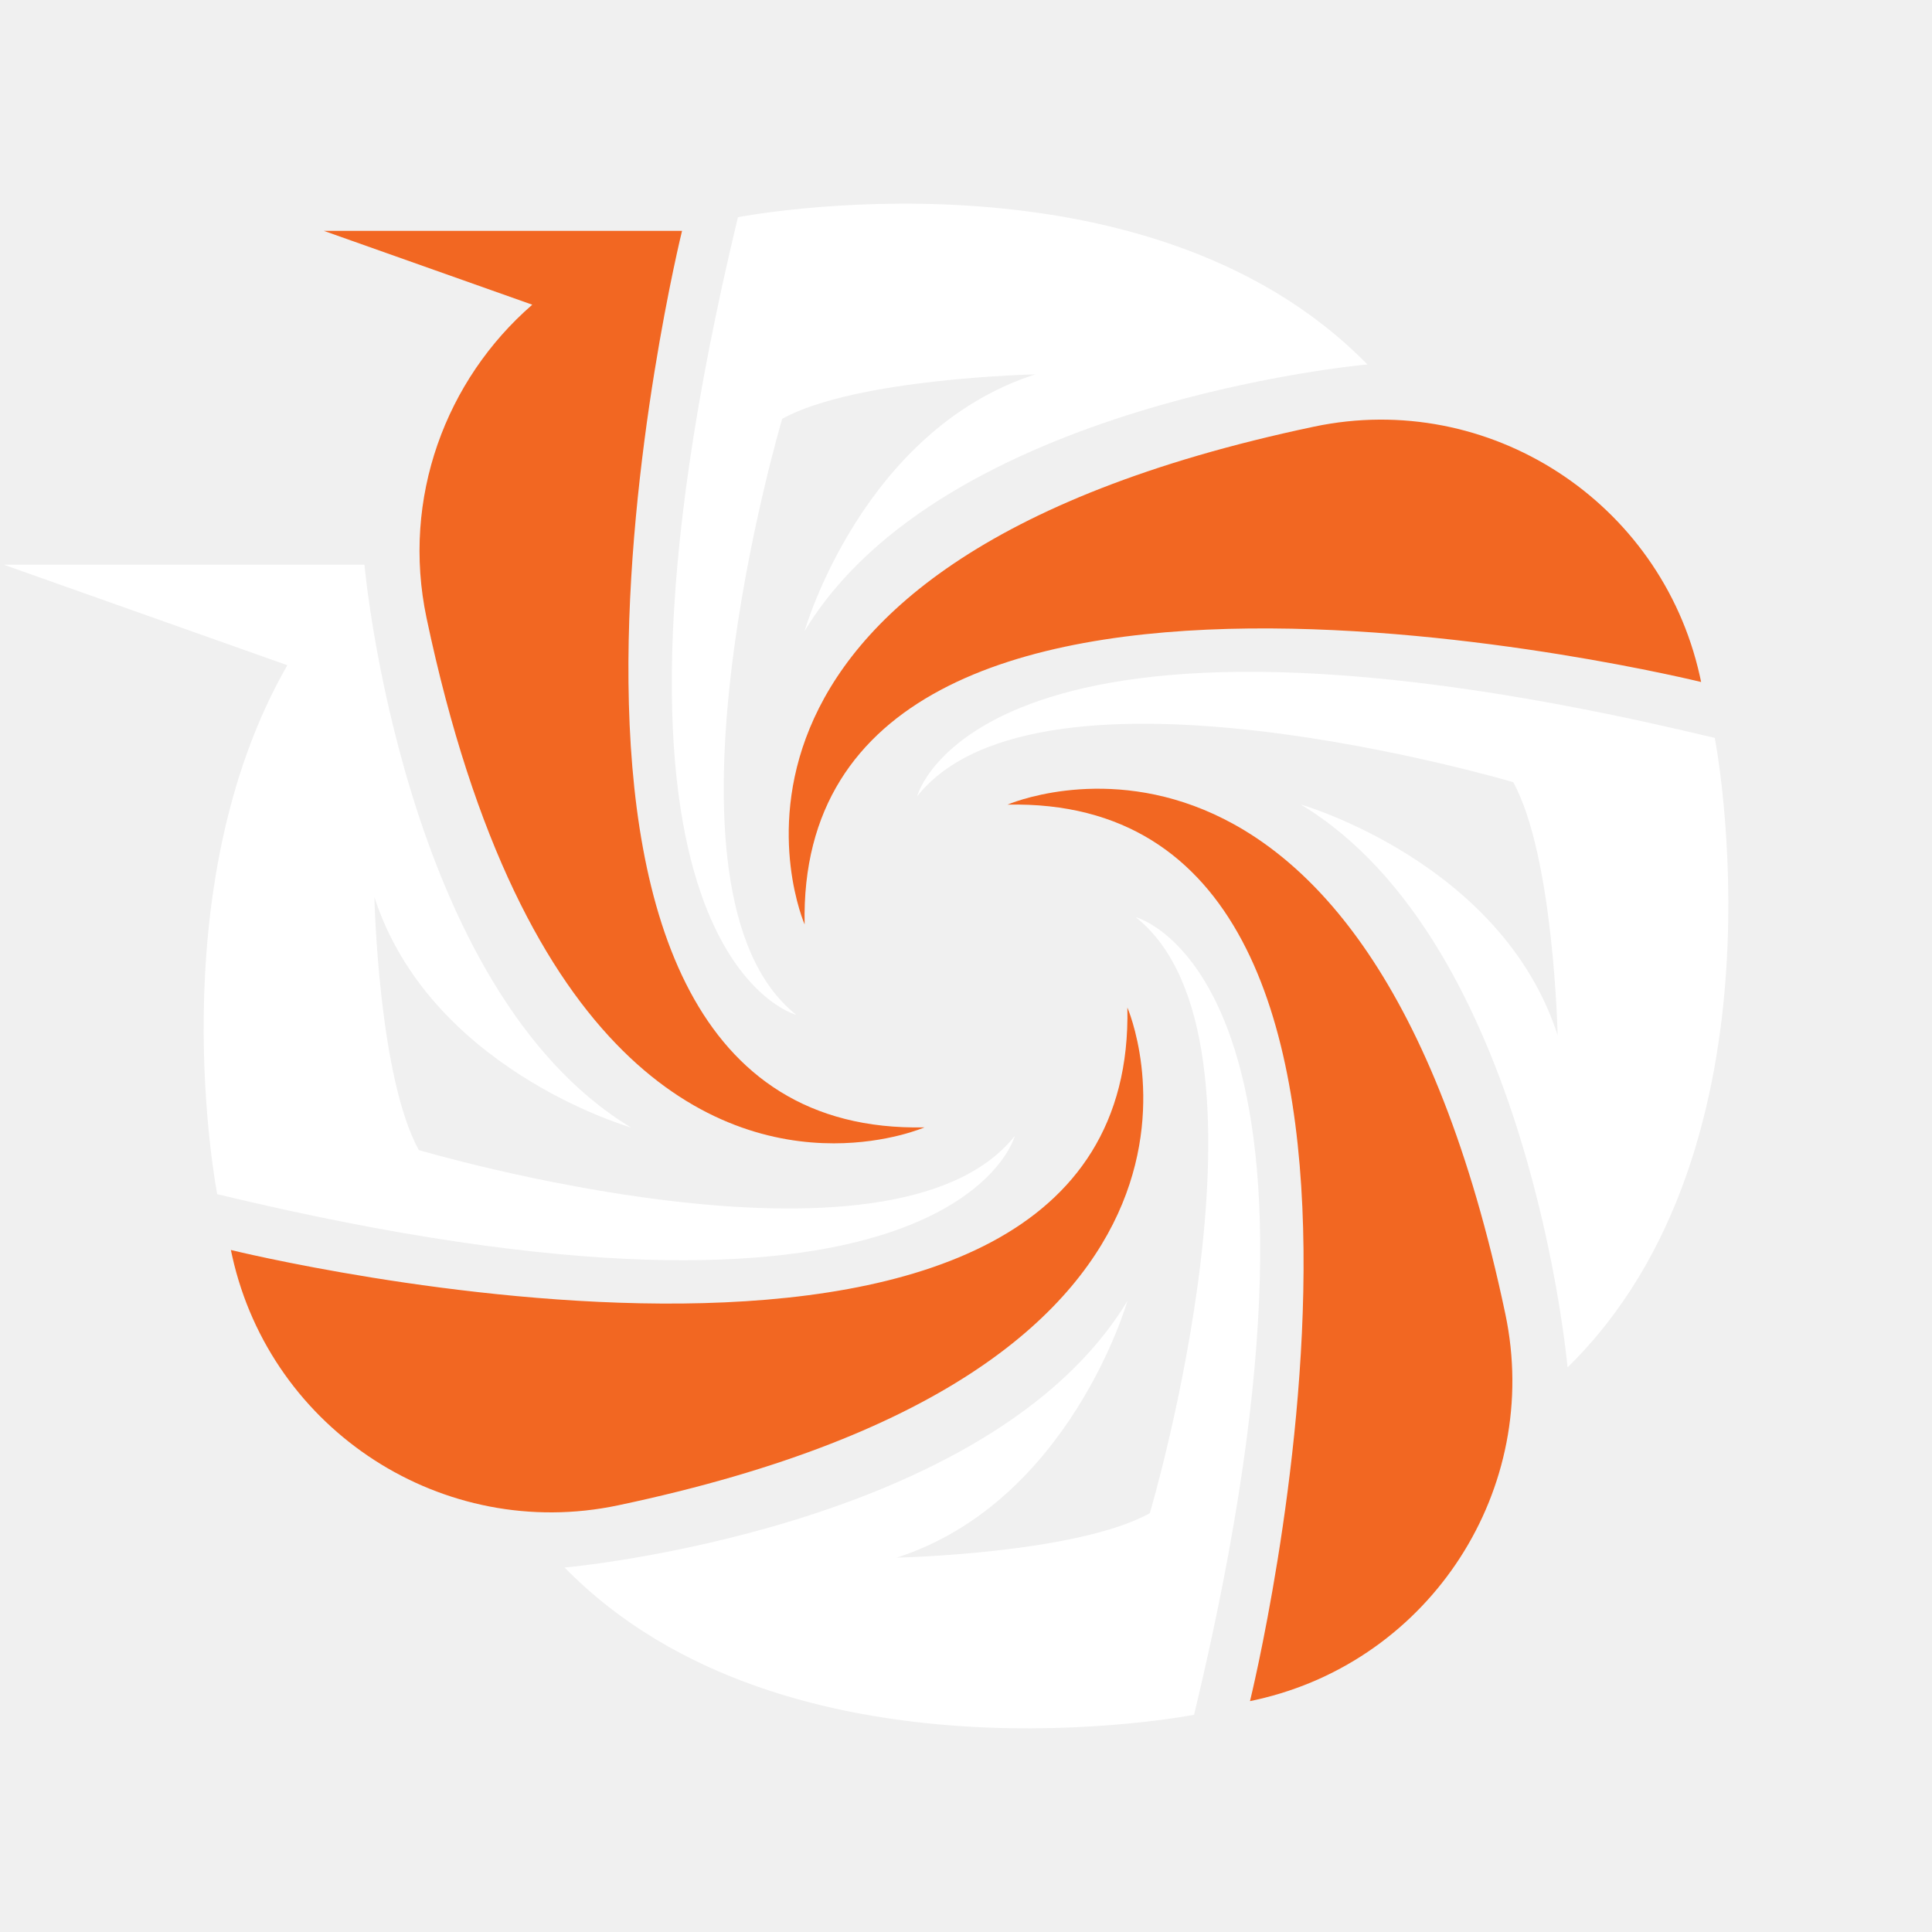
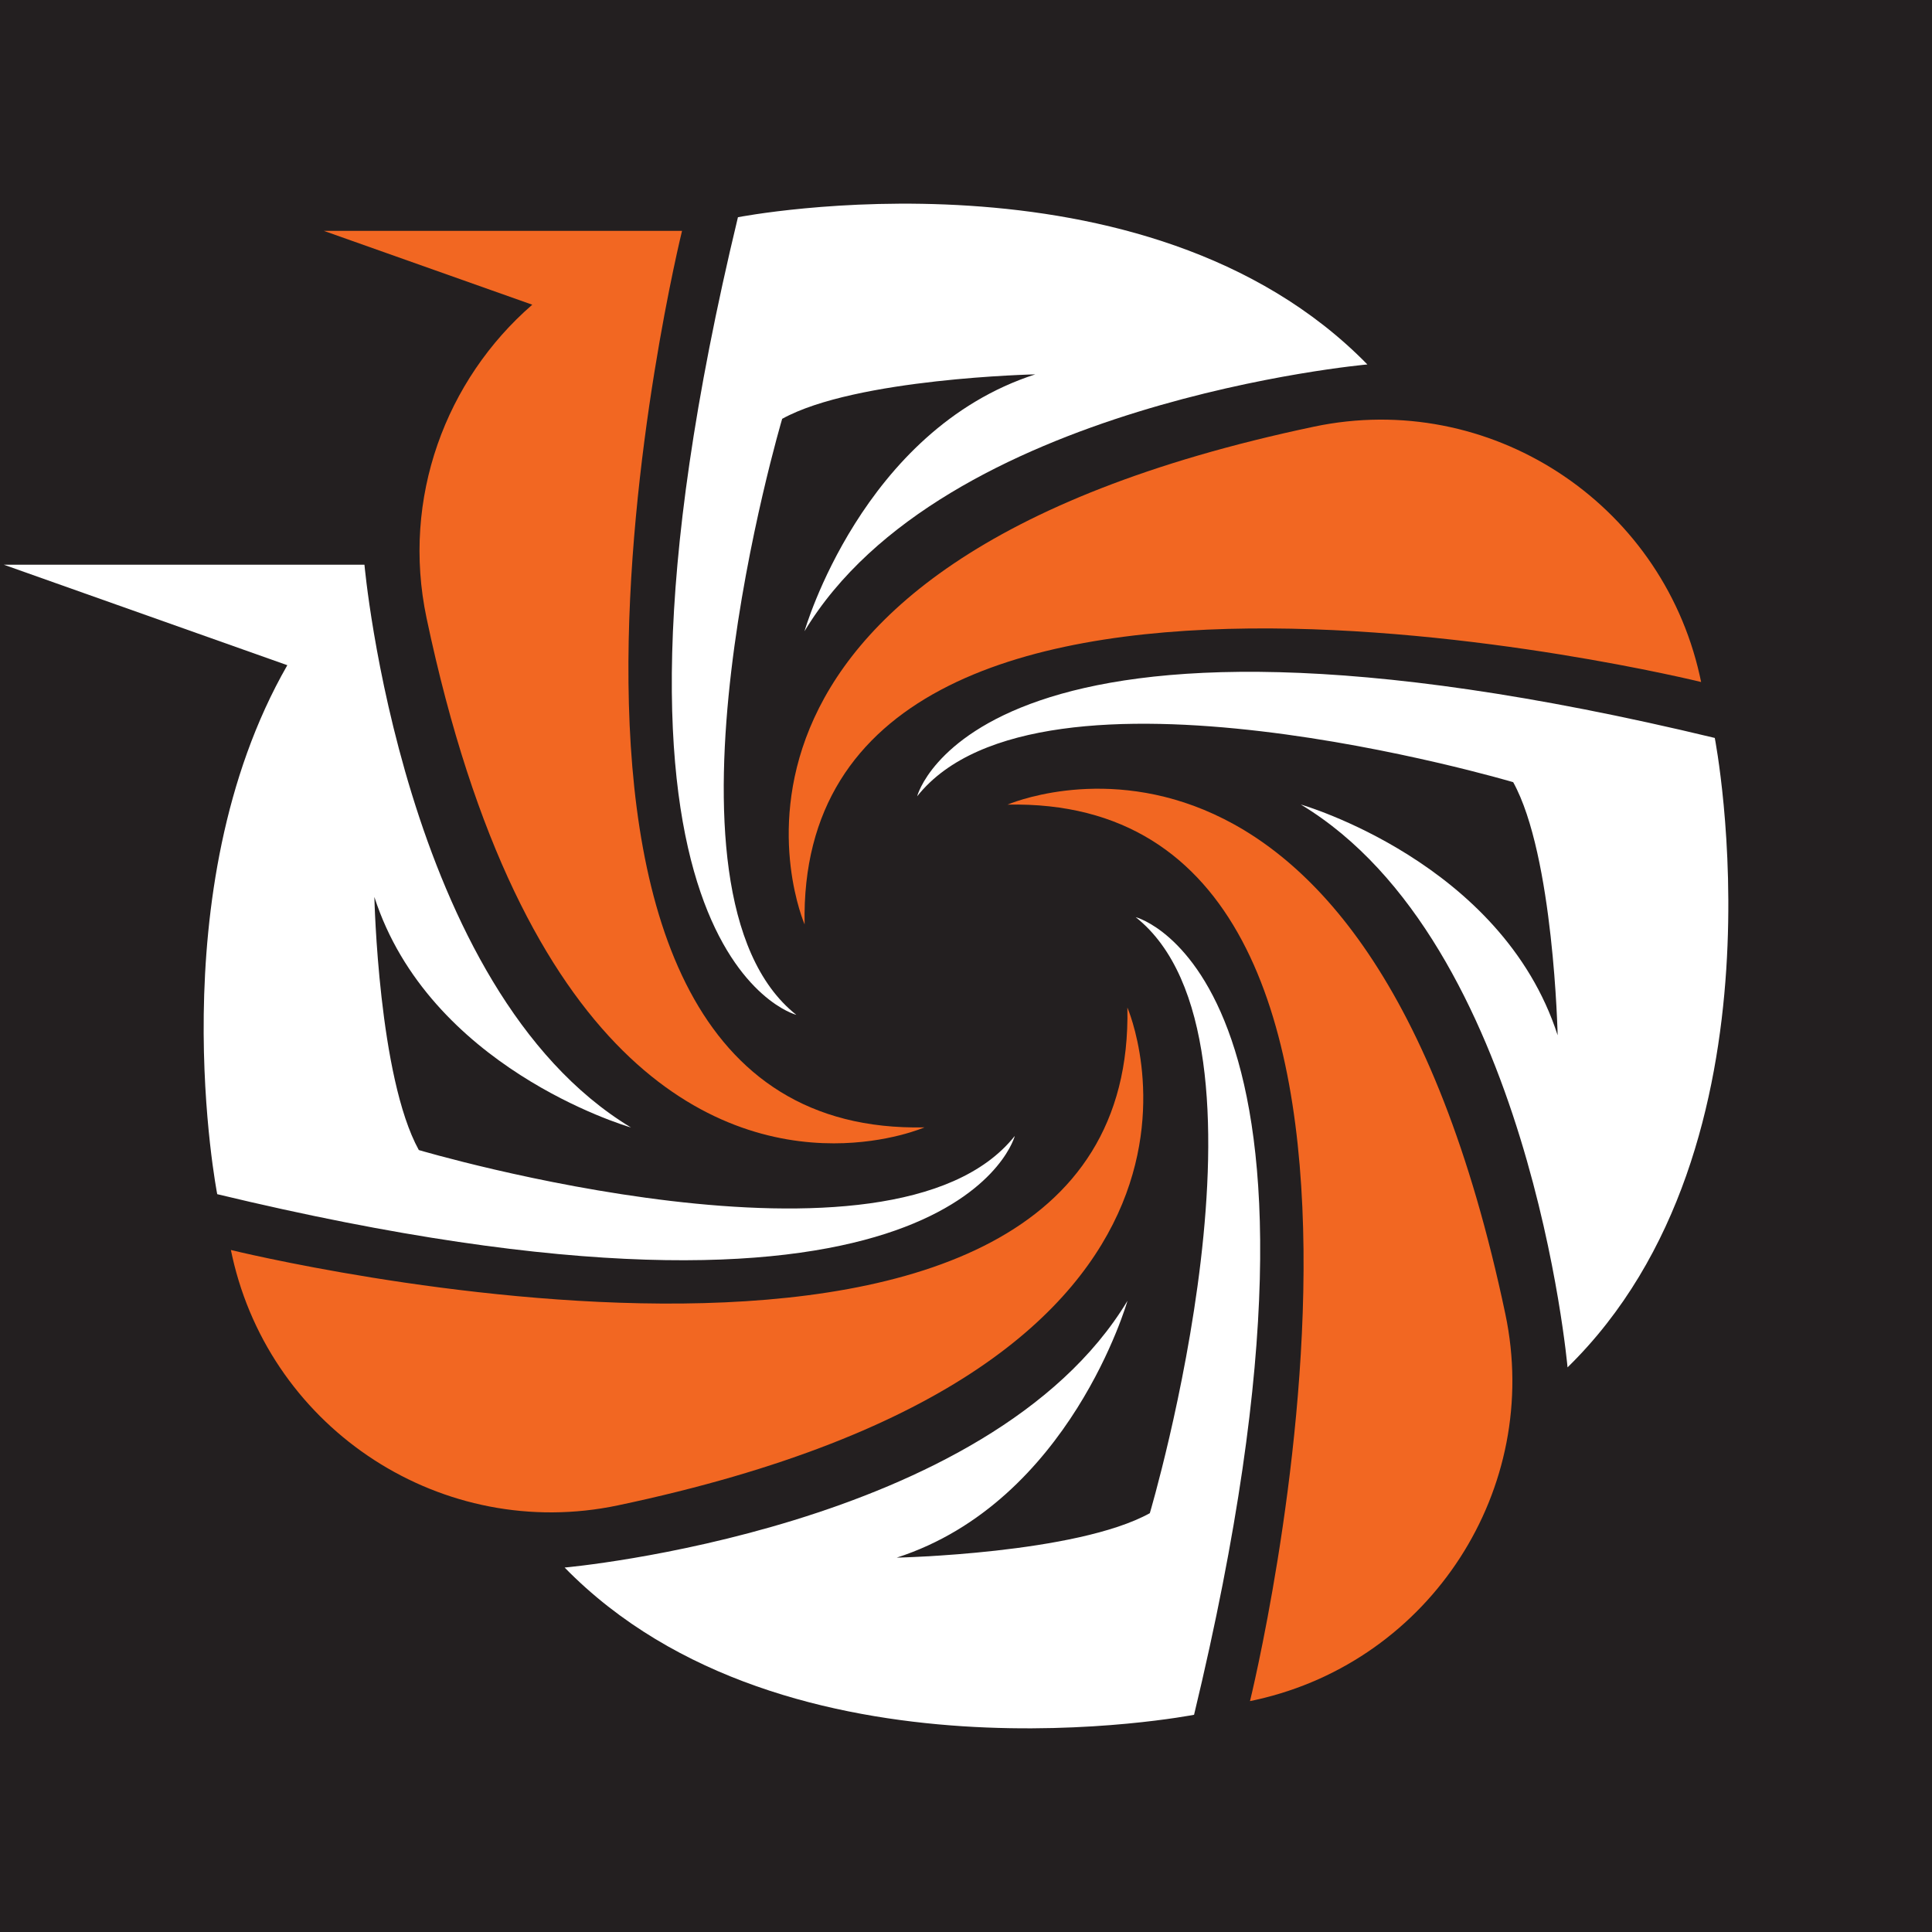
<svg xmlns="http://www.w3.org/2000/svg" viewBox="0 0 175.57 175.57">
  <defs>
    <style>
+       .cls-1 {
+         fill: #231f20;
+       }
+ 
      .cls-2 {
        fill: #fff;
      }

      .cls-3 {
        fill: #f26722;
      }
    </style>
  </defs>
+   <rect class="cls-1" width="175.57" height="175.57" />
  <g id="logo_white">
    <g id="Logo">
      <g id="Fan">
        <path class="cls-3" d="M113.59,154.6s20.32-82.37-22.03-81.48c0,0,32.5-14.18,45.24,46.3,3.34,15.87-6.79,31.49-22.61,35.04-.2.04-.4.09-.6.13Z" />
        <path class="cls-2" d="M103.22,83.35s21.41,5.54,5.29,72.48c0,0-37.04,7.24-57.2-13.38,0,0,38.61-3.42,51.15-24.24,0,0-5.22,18.26-20.97,23.34,0,0,16.33-.35,23-4.04,0,0,12.76-43.03-1.28-54.16Z" />
        <path class="cls-3" d="M20.97,113.59s82.37,20.32,81.48-22.03c0,0,14.18,32.5-46.3,45.24-15.87,3.34-31.49-6.79-35.04-22.61-.04-.2-.09-.4-.13-.6Z" />
        <path class="cls-2" d="M92.21,103.26c-.25.85-6.94,21.03-72.47,5.26,0,0-5.39-27.56,6.37-48.07L.35,51.32h32.77s3.43,38.59,24.22,51.14c-.69-.2-18.34-5.52-23.32-20.95.01.24.38,16.37,4.04,23,0,0,42.98,12.75,54.14-1.26.01,0,.02,0,.01,0Z" />
        <path class="cls-3" d="M154.6,61.98s-82.37-20.32-81.48,22.03c0,0-14.18-32.5,46.3-45.24,15.87-3.34,31.49,6.79,35.04,22.61.04.2.09.4.13.6Z" />
        <path class="cls-2" d="M83.35,72.35s5.54-21.41,72.48-5.29c0,0,7.24,37.04-13.38,57.2,0,0-3.42-38.61-24.24-51.15,0,0,18.26,5.22,23.34,20.97,0,0-.35-16.33-4.04-23,0,0-43.03-12.76-54.16,1.28Z" />
        <path class="cls-2" d="M72.35,92.22s-21.41-5.54-5.29-72.48c0,0,37.04-7.24,57.2,13.38,0,0-38.61,3.42-51.15,24.24,0,0,5.22-18.26,20.97-23.34,0,0-16.33.35-23,4.04,0,0-12.76,43.03,1.28,54.16Z" />
        <path class="cls-3" d="M84.01,102.45s-3.32,1.45-8.24,1.45c-10.5,0-28.33-6.58-37.01-47.75-2.29-10.88,1.75-21.64,9.61-28.46l-18.94-6.71h32.55s-20.32,82.36,22.03,81.47Z" />
      </g>
    </g>
  </g>
</svg>
